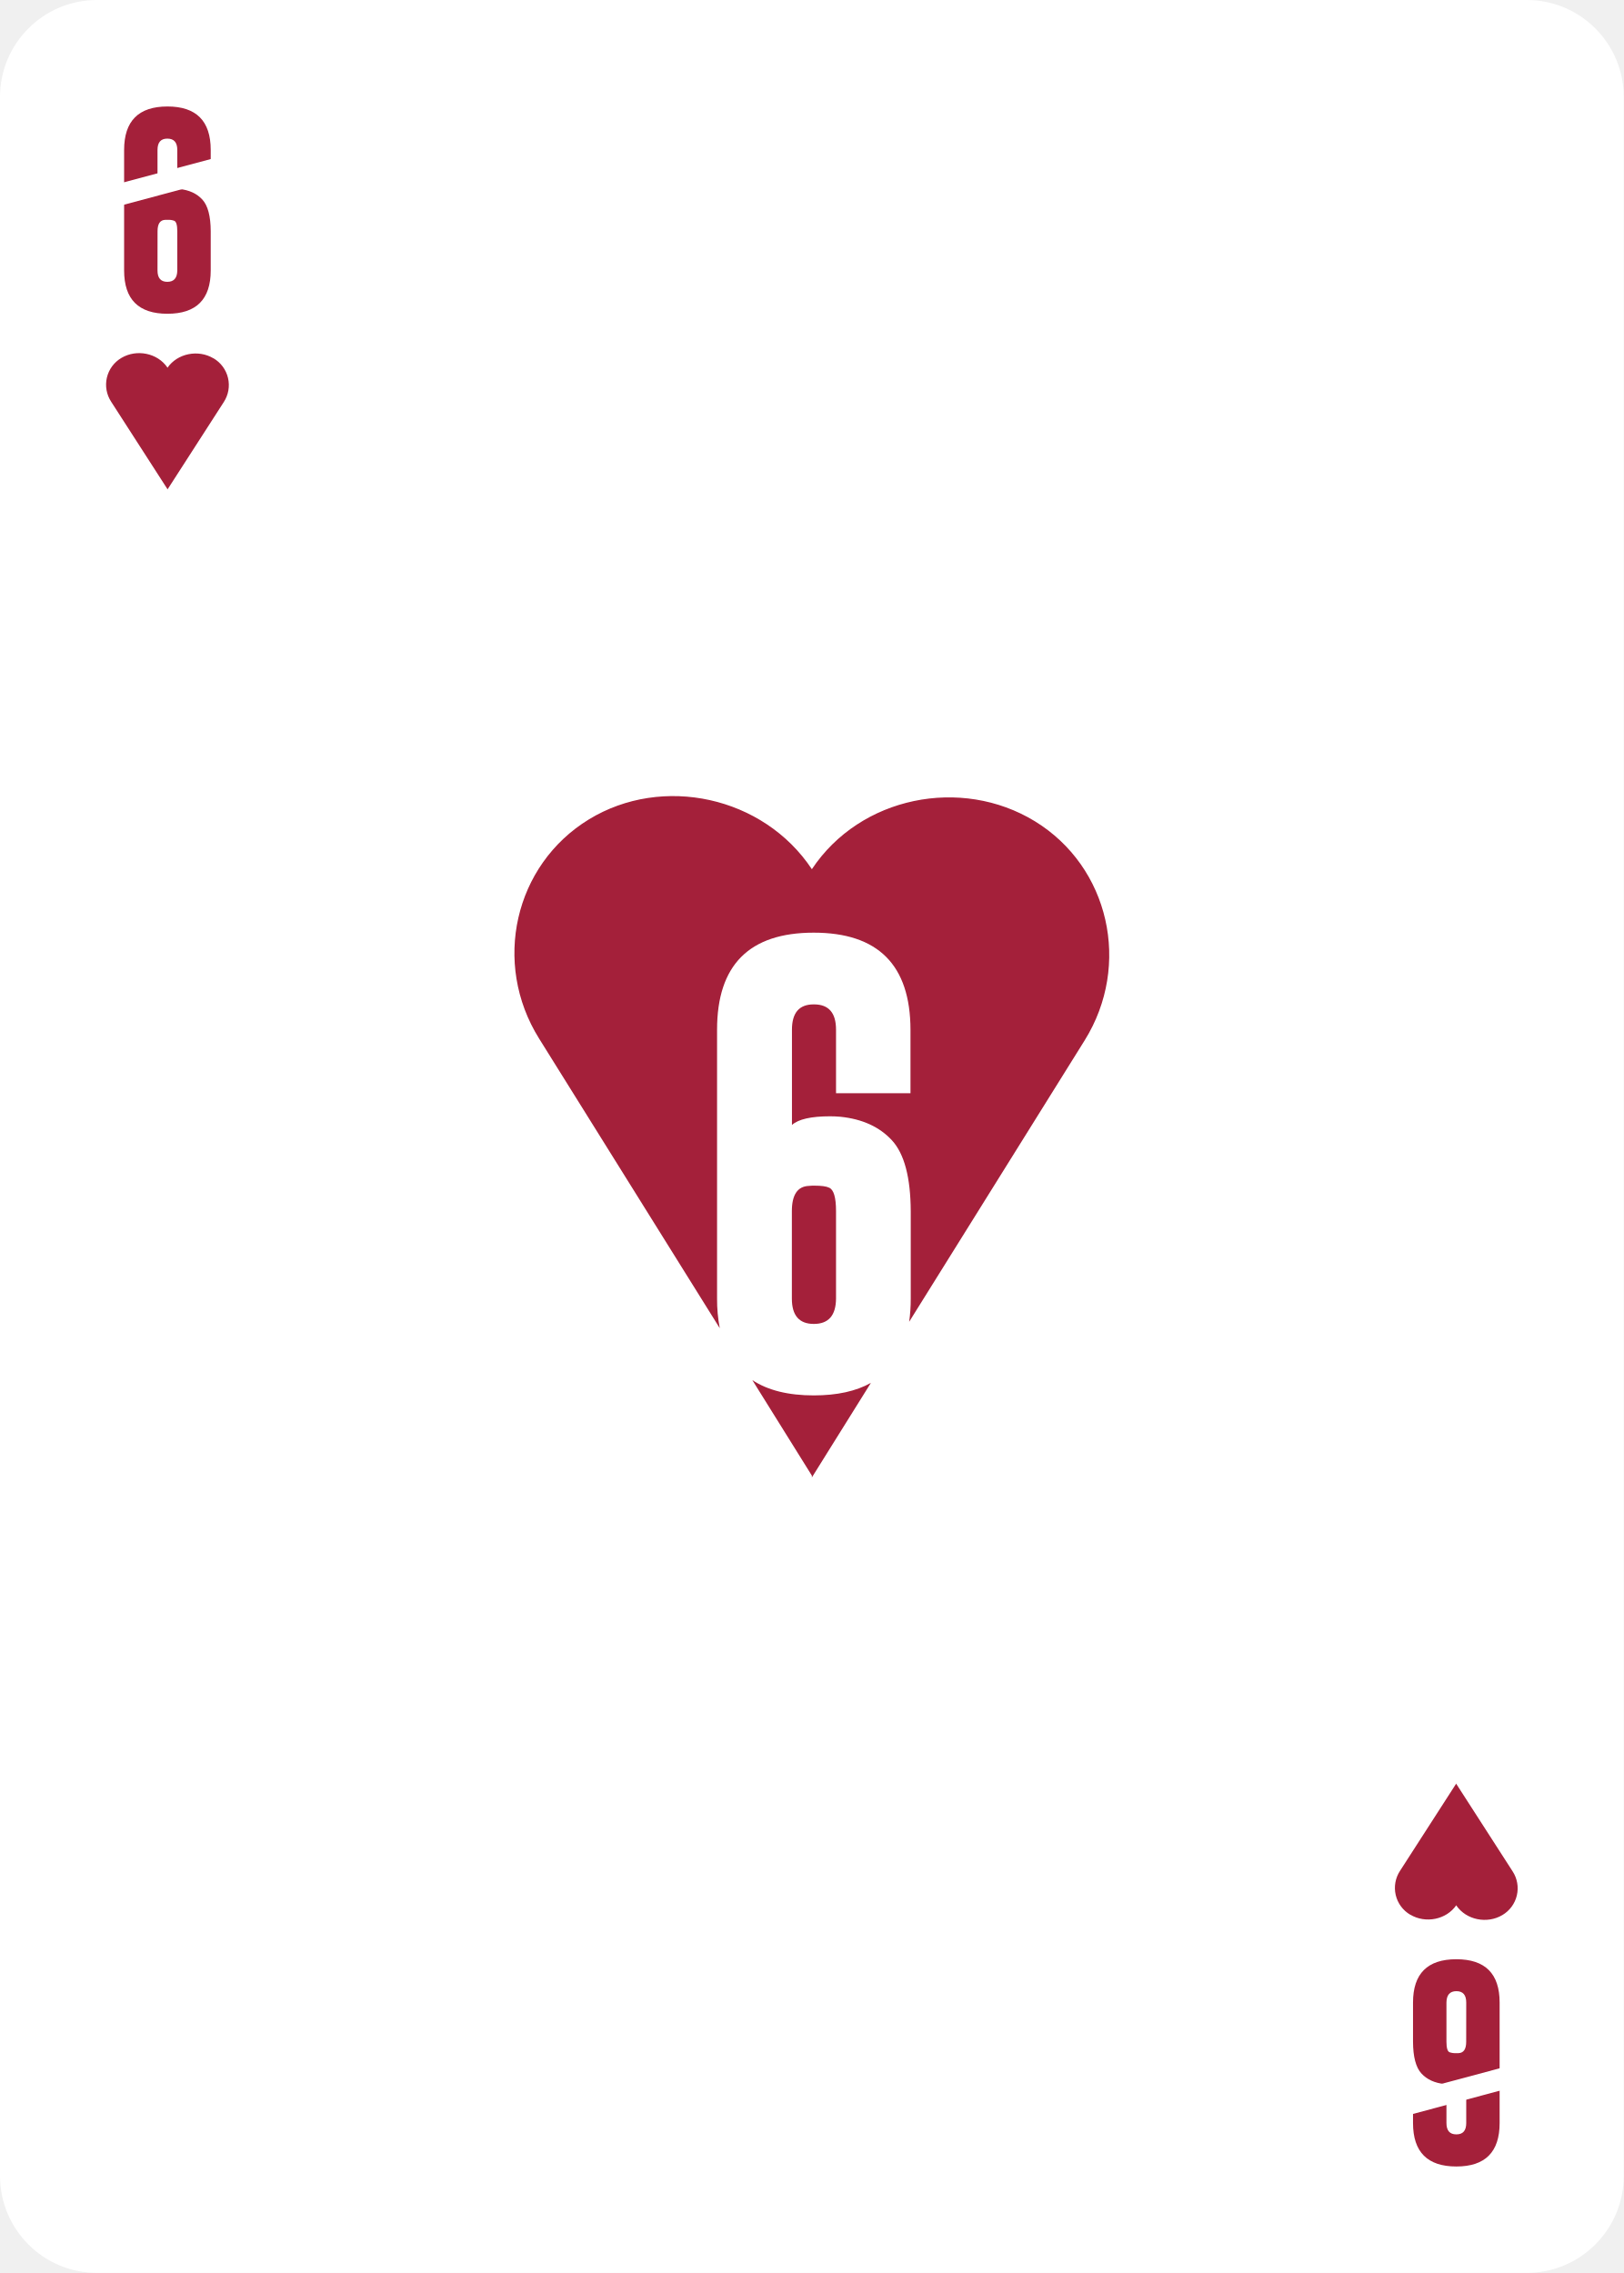
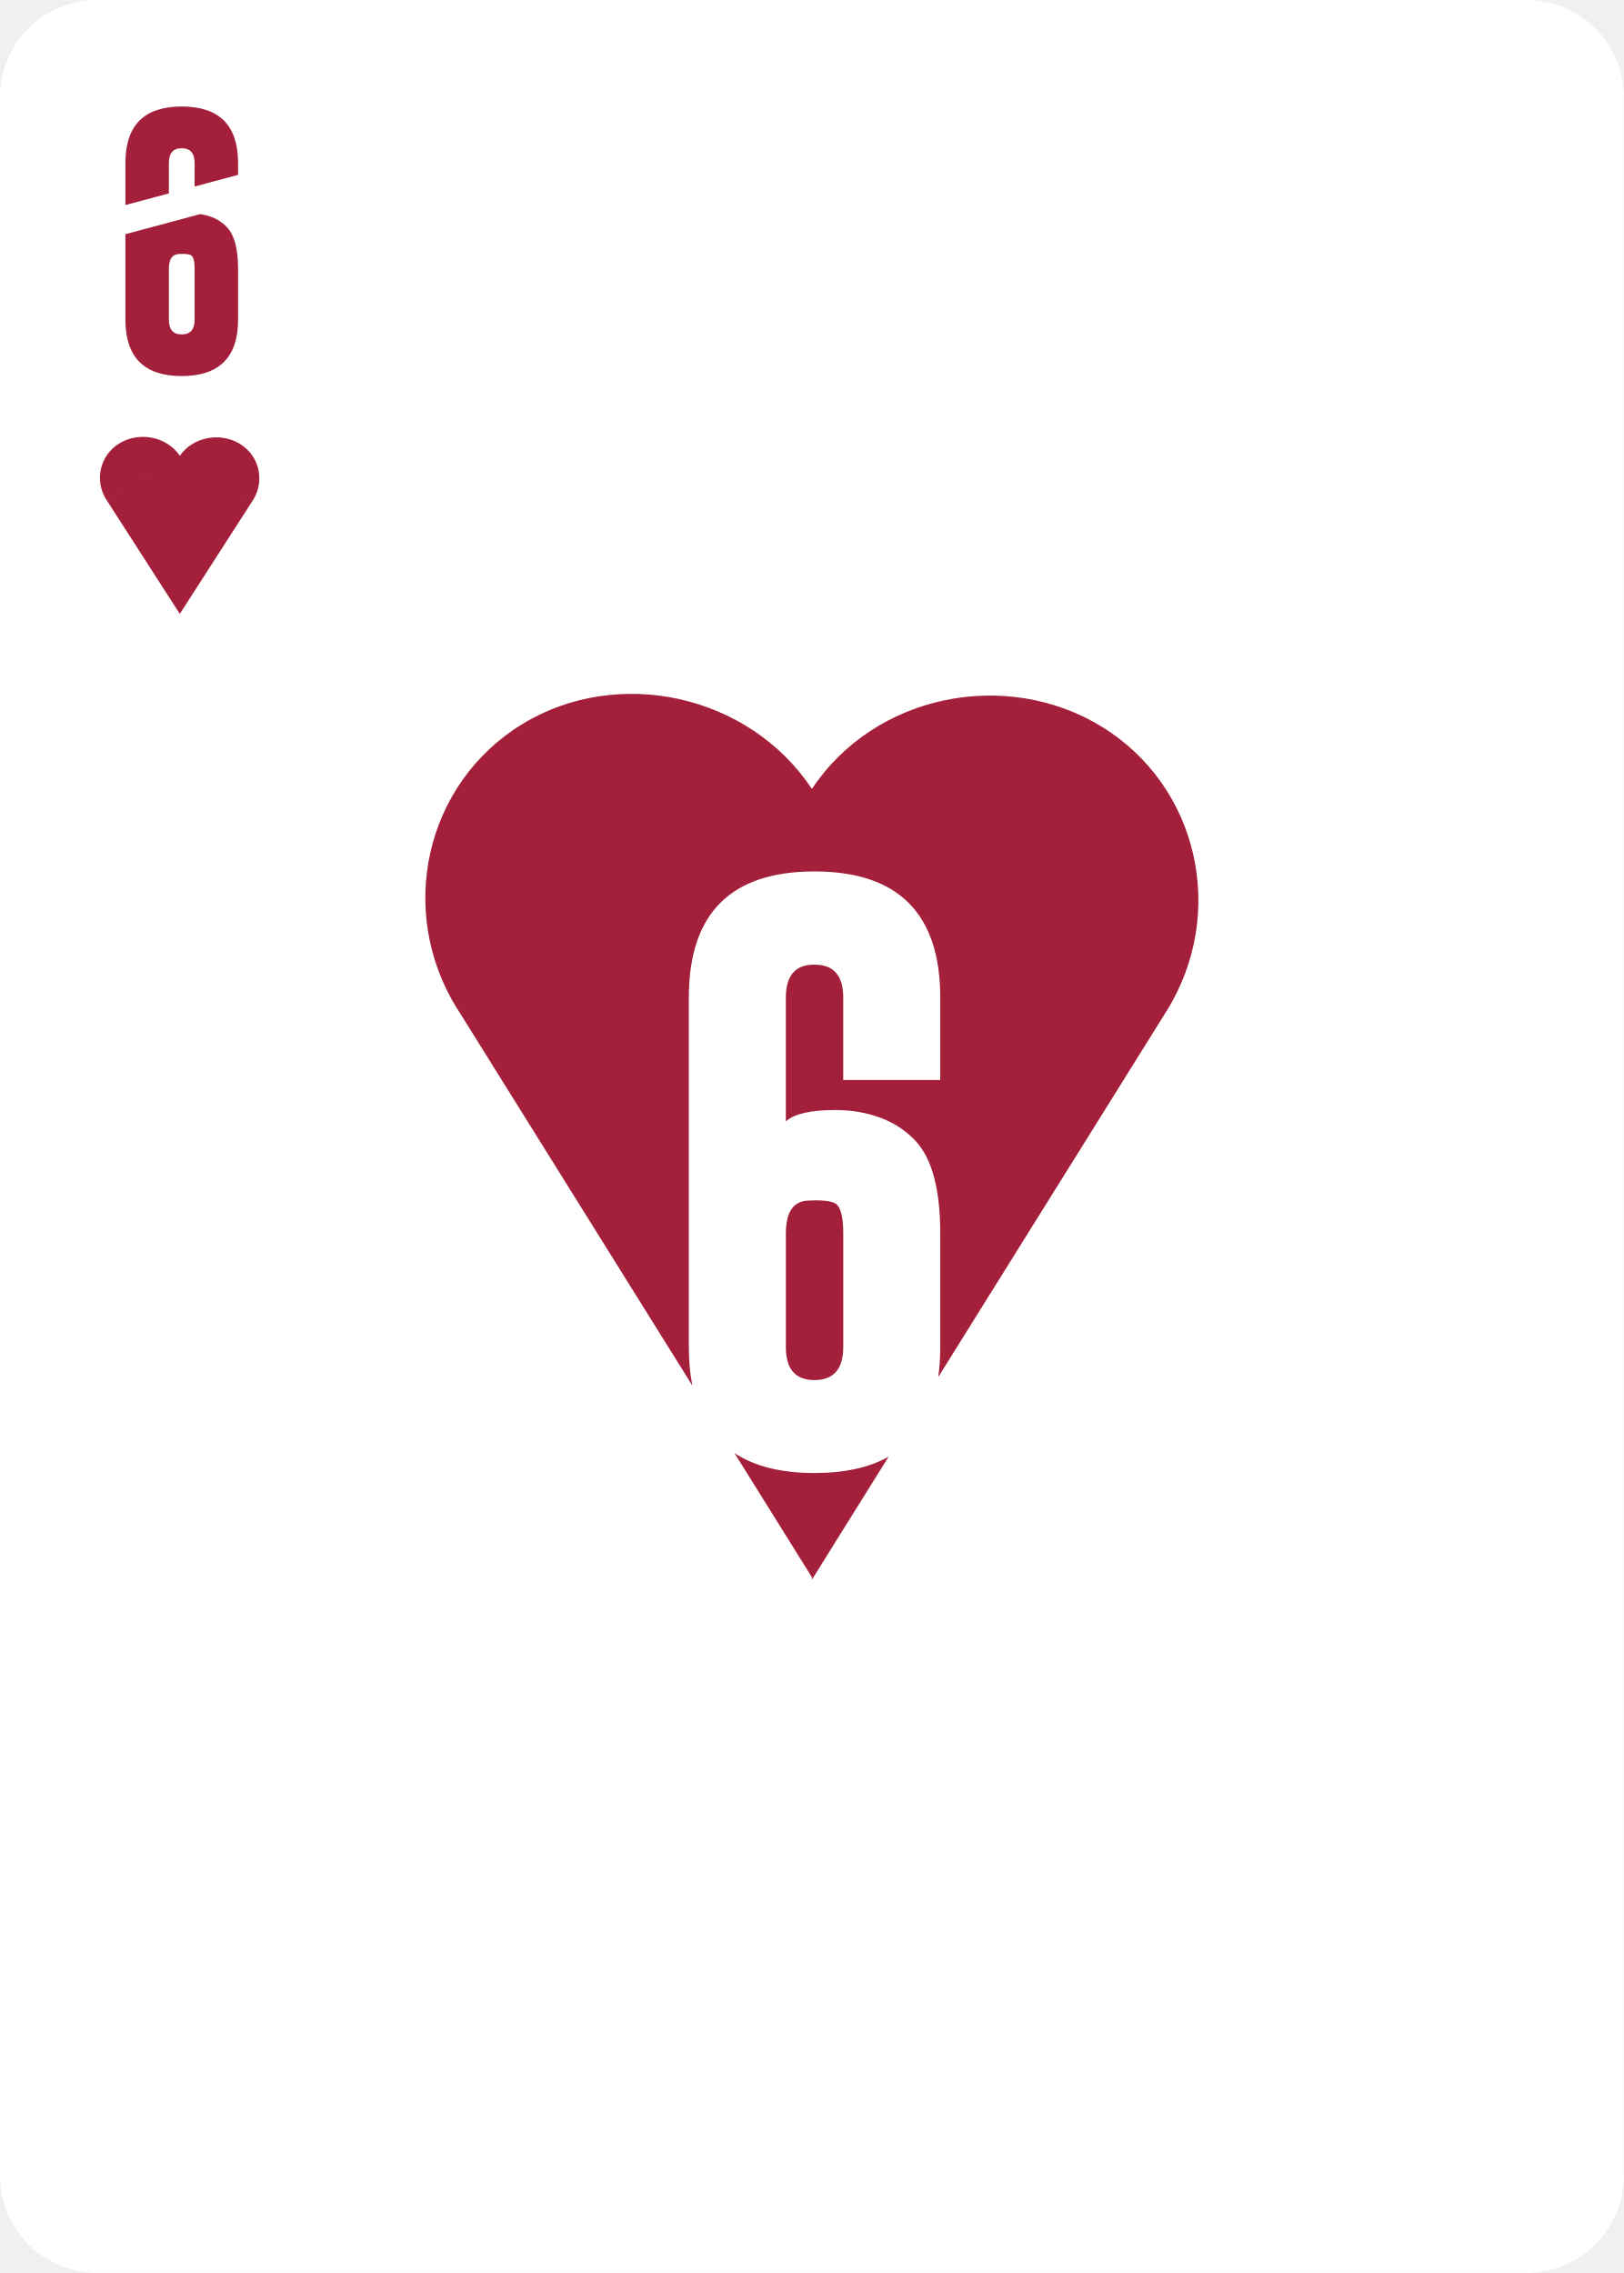
<svg xmlns="http://www.w3.org/2000/svg" viewBox="0 0 750 1050">
-   <defs>
-     <clipPath id="a">
-       <path style="fill:none" d="M-36-36h822v1122H-36z" />
-     </clipPath>
-   </defs>
-   <rect width="750" height="1049.95" rx="44.82" style="fill:#fff" data-name="Ebene 2" />
-   <g data-name="Ebene 1 Kopie 2">
-     <path d="M386.16 599.88v-40.37c0-6.41-1.08-10-3.21-10.87q-1.87-.93-6.73-.93c-.83 0-1.69 0-2.59.11q-7.87.3-7.87 11.69v40.37q0 11.7 10.15 11.7t10.25-11.7ZM402.26 638.82q-10.29 5.77-26.35 5.78-17.75 0-28.41-7.07l27.5 44.12v.85Z" style="fill:#a4203a" />
-     <path d="M478 379.37c-34-20.78-80.65-11.5-103 22.15-22.34-33.65-69-43.78-103-23-34.43 21.07-44.75 66.39-23 101.23l83.46 133.81a70.56 70.56 0 0 1-1.25-13.68V475.67q0-44.82 44.62-44.83t44.72 44.83V505h-34.39v-29.33q0-11.7-10.15-11.7h-.21q-10 0-10 11.7v44q4.46-4 17.6-4c1.52 0 3.11.07 4.76.21q15.22 1.56 23.81 10.87t8.7 32.81v40.37a74.3 74.3 0 0 1-.73 10.66L501 480.6c21.69-34.84 11.38-80.16-23-101.23ZM97.33 124.94q0 20-20 20t-20-20V69.28q0-20.08 20-20.09t20 20.09v13.13H81.89V69.28q0-5.23-4.55-5.24h-.09q-4.5 0-4.5 5.24V89c1.33-1.2 4-1.81 7.88-1.81.68 0 1.4 0 2.14.1q6.81.69 10.67 4.87t3.89 14.7Zm-24.58 0q0 5.25 4.54 5.25t4.6-5.25v-18.09c0-2.87-.48-4.5-1.44-4.87a7.46 7.46 0 0 0-3-.42h-1.16q-3.52.14-3.52 5.24ZM652.67 925.06q0-20 20-20t20 20v55.66q0 20.09-20 20.08t-20-20.08v-13.13h15.44v13.13q0 5.24 4.55 5.24h.09q4.5 0 4.5-5.24V961q-2 1.8-7.88 1.8c-.68 0-1.4 0-2.14-.09q-6.81-.69-10.67-4.87t-3.89-14.7Zm24.58 0q0-5.25-4.54-5.25t-4.6 5.25v18.09c0 2.87.48 4.5 1.44 4.87a7.69 7.69 0 0 0 3 .41h1.16c2.35-.1 3.52-1.84 3.52-5.24Z" style="fill:#a4203a" />
-     <g style="clip-path:url(#a)">
-       <path d="M98.54 165.5c-7-4.16-16.61-2.3-21.22 4.43v-.17c-4.6-6.73-14.23-8.59-21.23-4.43a14.34 14.34 0 0 0-4.74 20.25l26-15.42-26 15.42 26 40.38v.17l26-40.38-26-15.42 26 15.42a14.35 14.35 0 0 0-4.75-20.25M651.46 884.5c7 4.16 16.61 2.3 21.22-4.43v.17c4.6 6.73 14.23 8.59 21.23 4.43a14.34 14.34 0 0 0 4.74-20.25l-26 15.42 26-15.42-26-40.38v-.17l-26 40.38 26 15.42-26-15.42a14.35 14.35 0 0 0 4.75 20.25" style="fill:#a4203a" />
+   <g id="uuid-3e18d54a-2f3d-4d1d-89b5-a968cd567350">
+     <rect width="750" height="1049.95" rx="44.82" ry="44.82" style="fill:#fff;" />
+   </g>
+   <g id="uuid-c6de334a-c4d1-45ae-a9e5-6cd42cfb397c">
+     <g>
+       <path d="M389.5,622.31v-52.48c0-8.34-1.39-13.05-4.17-14.13-1.61-.81-4.53-1.21-8.75-1.21-1.08,0-2.2,.05-3.36,.13-6.82,.27-10.23,5.34-10.23,15.21v52.48c0,10.14,4.4,15.21,13.19,15.21s13.32-5.07,13.32-15.21Z" style="fill:#a4203a;" />
+       <path d="M410.44,672.93c-8.92,5-20.33,7.52-34.26,7.52-15.37,0-27.67-3.07-36.93-9.2l35.77,57.36v1.11l35.42-56.79Z" style="fill:#a4203a;" />
+       <path d="M508.83,335.64c-44.13-27.01-104.78-14.95-133.81,28.8-29.04-43.75-89.7-56.91-133.84-29.91-44.76,27.39-58.18,86.31-29.94,131.6h.06l108.5,173.95c-1.08-5.39-1.63-11.3-1.63-17.77v-161.48c0-38.84,19.33-58.27,58-58.27s58.13,19.42,58.13,58.27v38.08h-44.81v-38.08c0-10.14-4.4-15.21-13.19-15.21h-.27c-8.7,0-13.05,5.07-13.05,15.21v57.19c3.86-3.5,11.48-5.25,22.88-5.25,1.97,0,4.04,.09,6.19,.27,13.19,1.35,23.5,6.06,30.95,14.13,7.54,8.16,11.3,22.38,11.3,42.66v52.48c0,4.93-.32,9.55-.95,13.85l105.36-168.92h.02c28.25-45.29,14.85-104.21-29.91-131.6Z" style="fill:#a4203a;" />
    </g>
-     <path transform="rotate(-15 77.30245 84.01243)" style="fill:#fff" d="M10.15 79.02h134.33v10H10.15z" />
-     <path transform="rotate(-15 672.6585 965.9269)" style="fill:#fff" d="M605.52 960.98h134.33v10H605.52z" />
+     <g>
+       <path d="M78.01,89.34v-14.03c0-4.54,1.95-6.81,5.85-6.81h.12c3.94,0,5.91,2.27,5.91,6.81v10.85l20.08-5.38v-5.47c0-17.41-8.68-26.11-26.05-26.11s-25.99,8.71-25.99,26.11v19.41l20.08-5.38Z" style="fill:#a4203a;" />
+       <path d="M92.52,98.91l-34.59,9.27v39.49c0,17.37,8.66,26.05,25.99,26.05s26.05-8.68,26.05-26.05v-23.52c0-9.08-1.69-15.46-5.07-19.12-3.05-3.31-7.19-5.34-12.39-6.13Zm-2.63,48.76c0,4.54-1.99,6.81-5.97,6.81s-5.91-2.27-5.91-6.81v-23.52c0-4.42,1.53-6.69,4.58-6.81,.52-.04,1.03-.06,1.51-.06,1.89,0,3.2,.18,3.92,.54,1.25,.48,1.87,2.59,1.87,6.33v23.52Z" style="fill:#a4203a;" />
+     </g>
+     <path d="M110.57,204.89c-9.1-5.4-21.6-2.99-27.59,5.76v-.22c-5.99-8.75-18.5-11.16-27.6-5.76-9.23,5.48-12,17.26-6.17,26.32l33.77-20.04-33.75,20.04,33.75,52.49v.22l33.75-52.49-33.75-20.04,33.76,20.04c5.82-9.06,3.06-20.84-6.17-26.32" style="fill:#a4203a;" />
  </g>
</svg>
